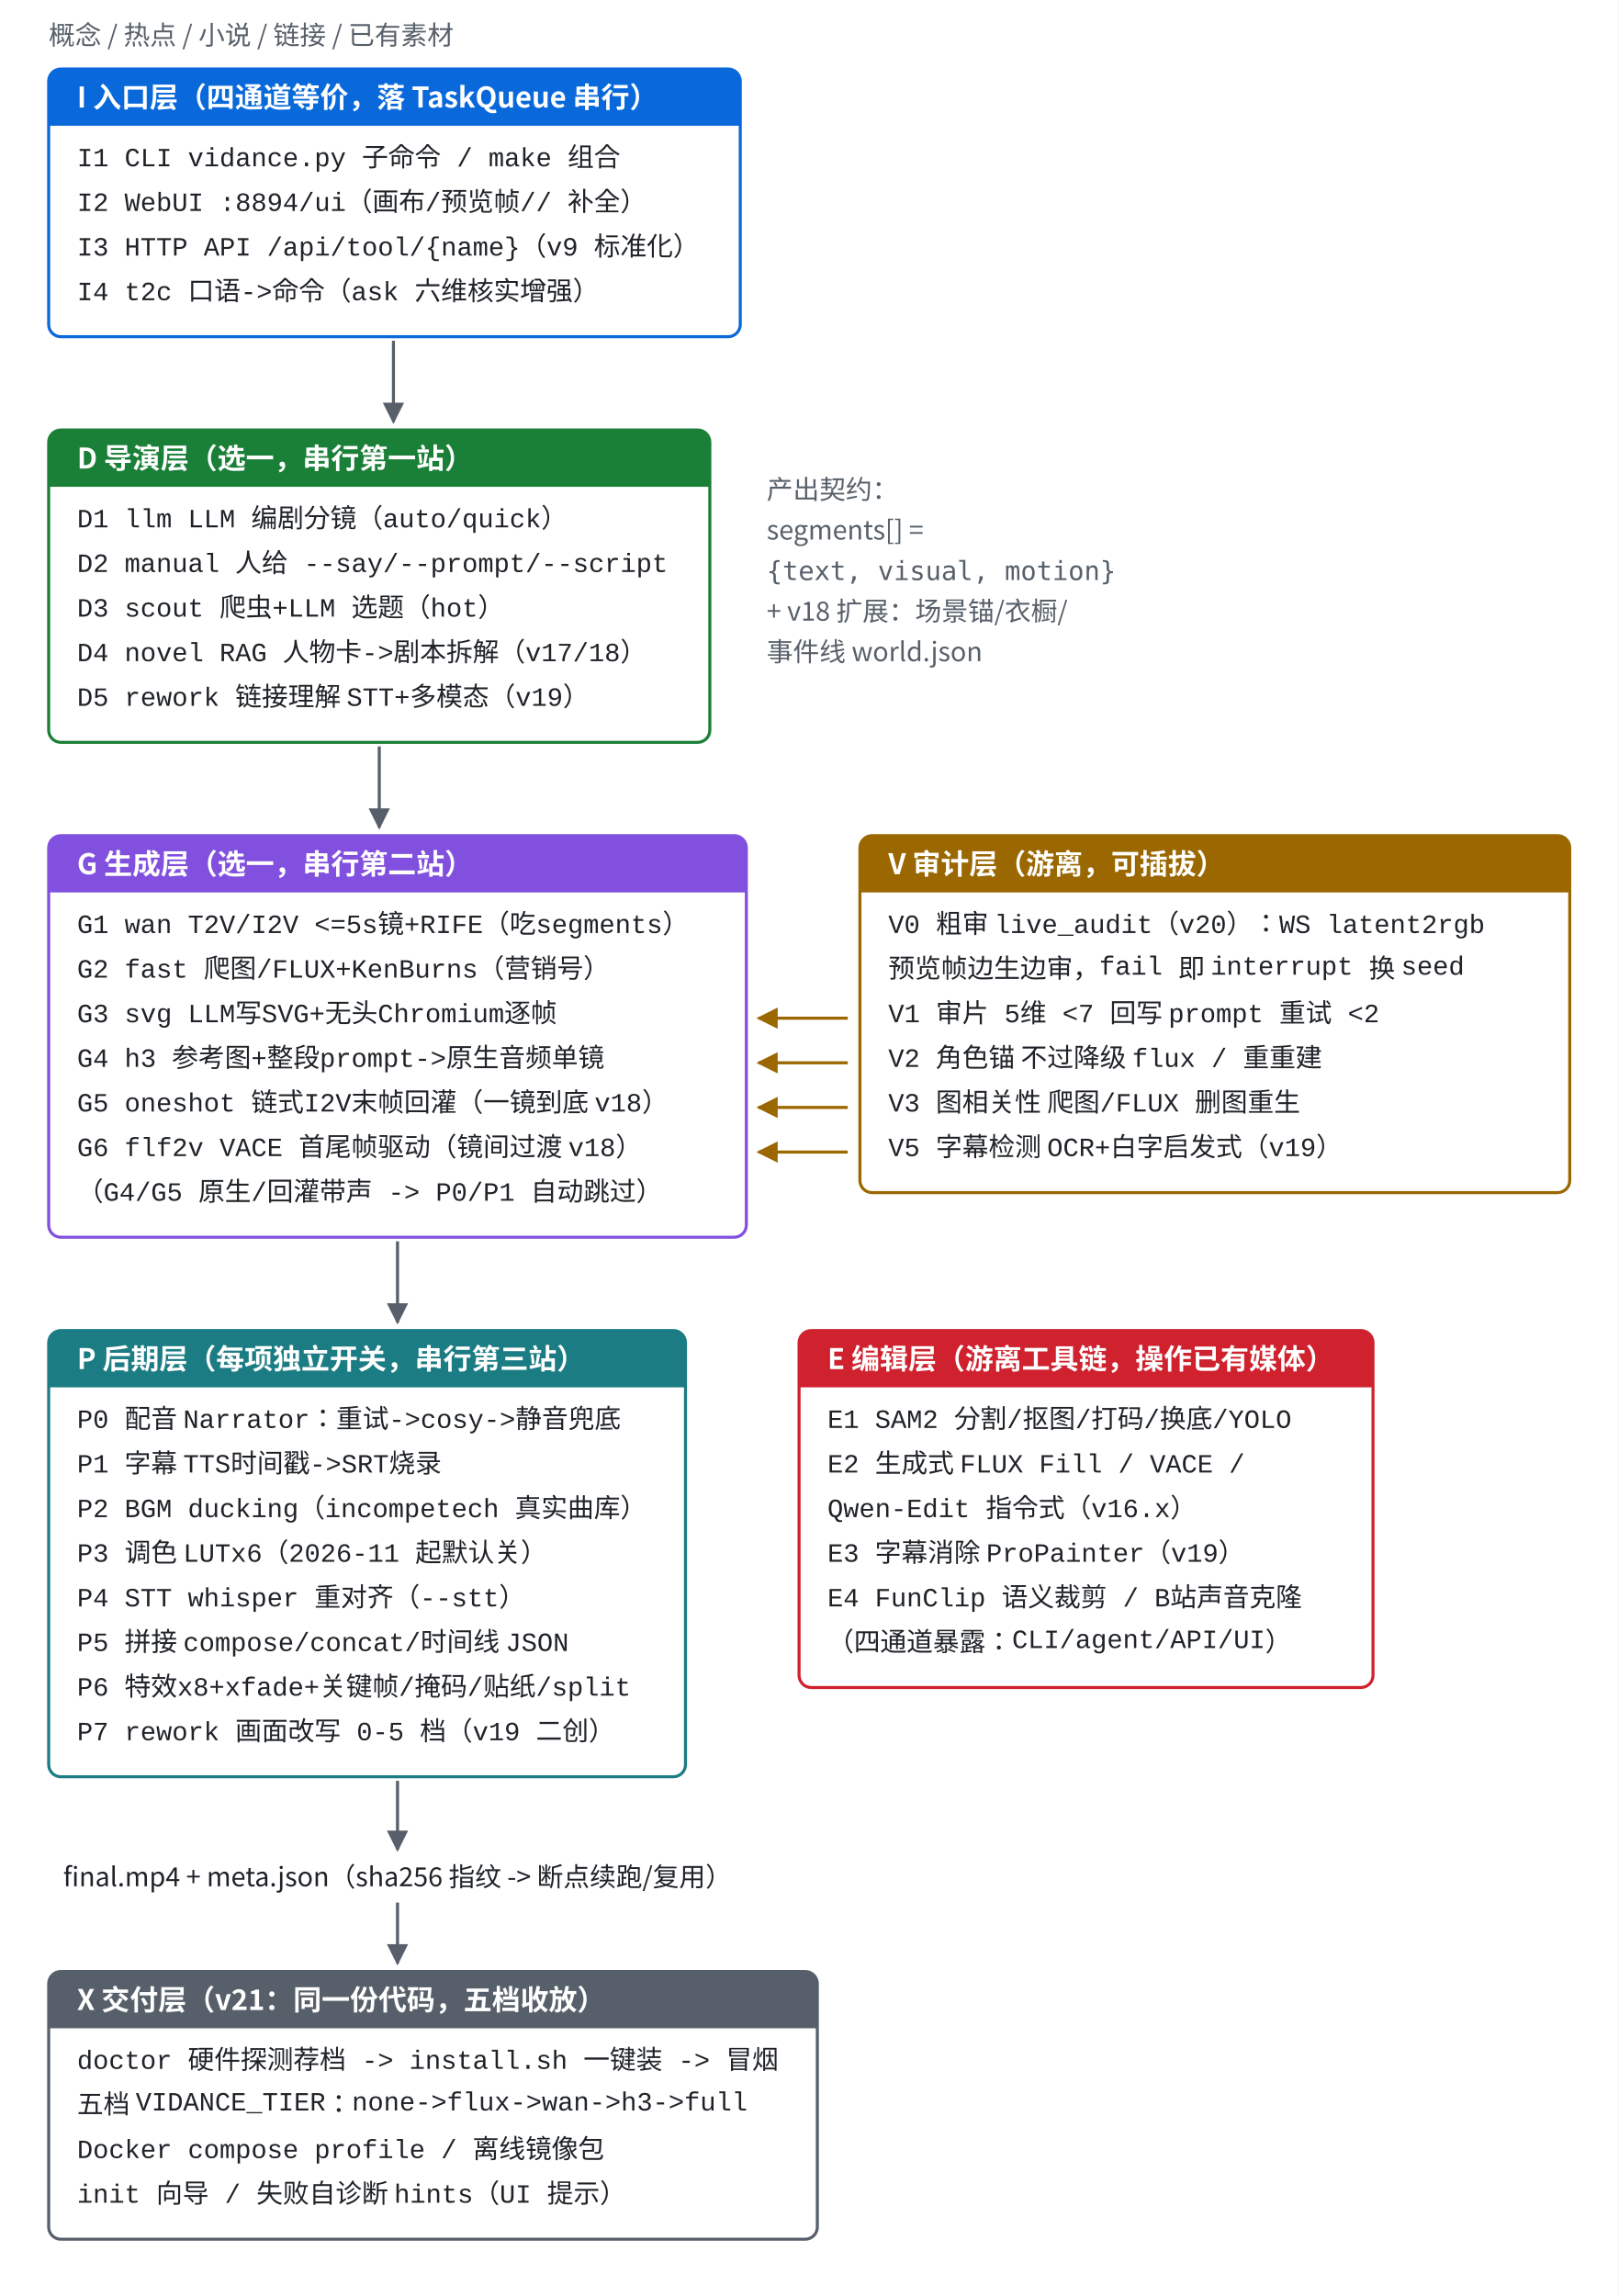
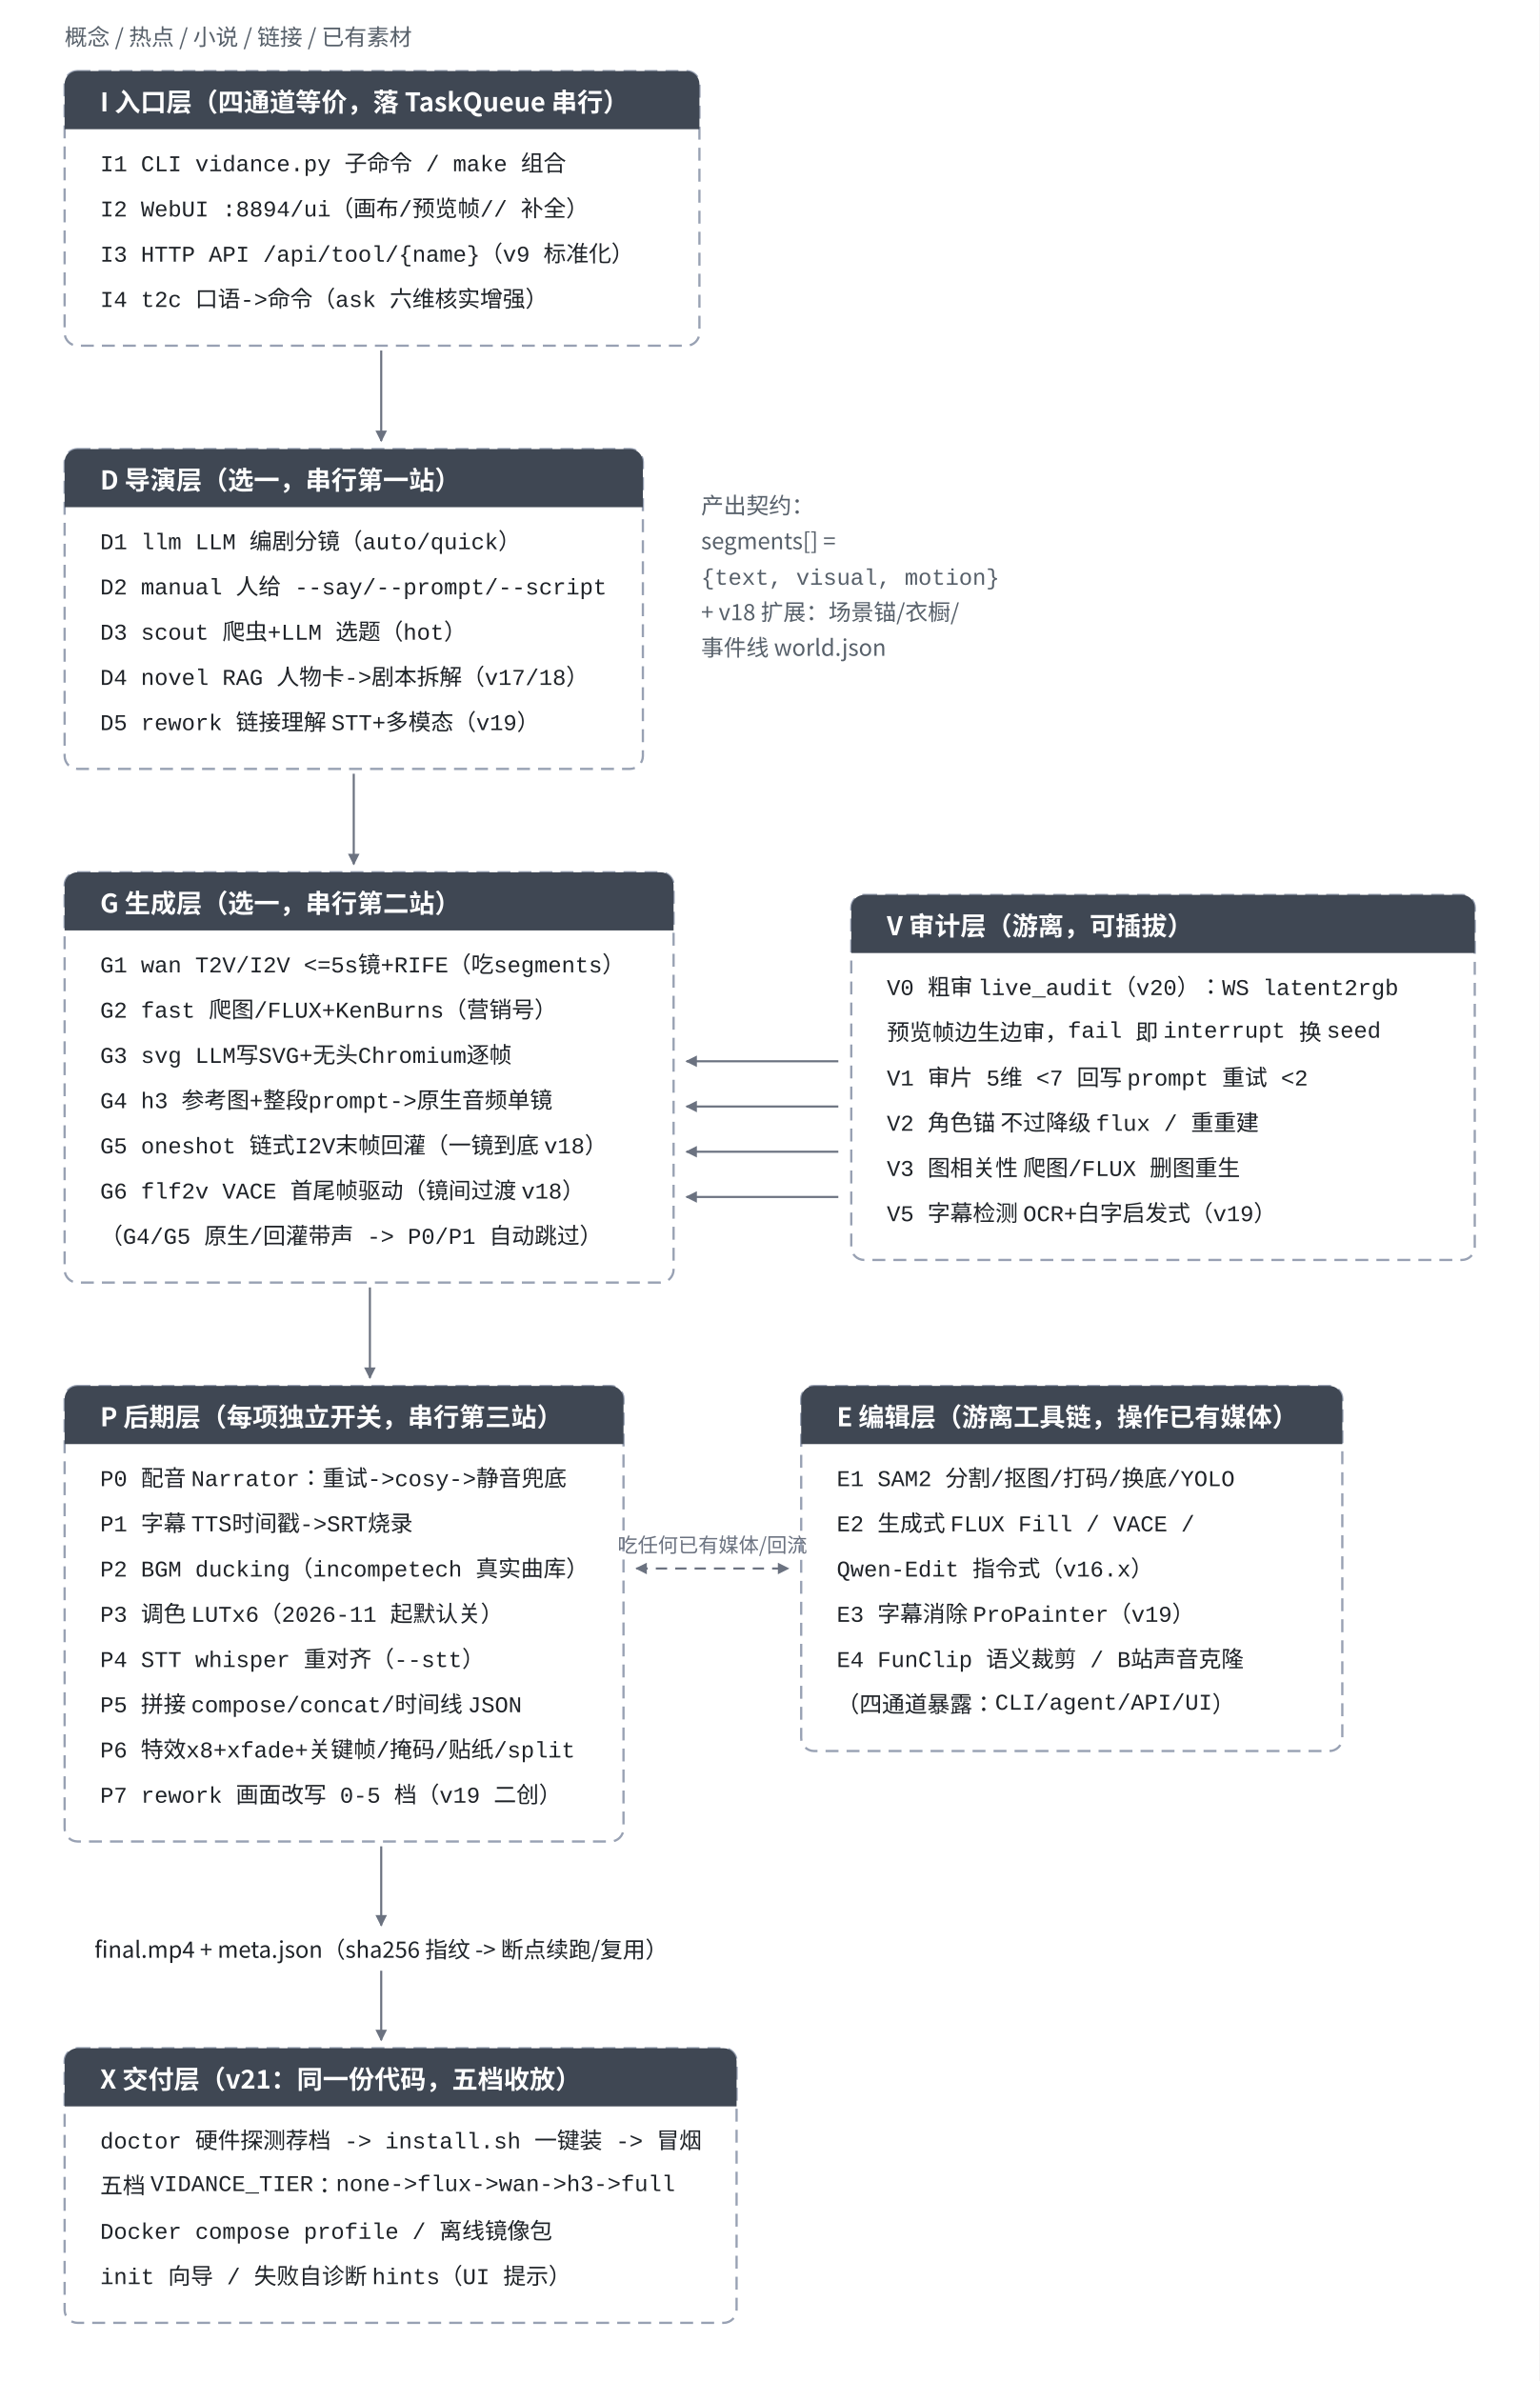
- <svg xmlns="http://www.w3.org/2000/svg" width="798" height="1132" viewBox="0 0 798 1132" font-family="-apple-system,&quot;Segoe UI&quot;,&quot;Noto Sans CJK SC&quot;,&quot;PingFang SC&quot;,&quot;Microsoft YaHei&quot;,sans-serif">
+ <svg xmlns="http://www.w3.org/2000/svg" width="953" height="1474" viewBox="0 0 953 1474" font-family="-apple-system,&quot;Segoe UI&quot;,&quot;Noto Sans CJK SC&quot;,&quot;PingFang SC&quot;,&quot;Microsoft YaHei&quot;,sans-serif">
  <defs>
-     <marker id="arrD" viewBox="0 0 10 10" refX="9" refY="5" markerWidth="7" markerHeight="7" orient="auto-start-reverse">
-       <path d="M0,0 L10,5 L0,10 z" fill="#57606a" />
-     </marker>
-     <marker id="arrL" viewBox="0 0 10 10" refX="9" refY="5" markerWidth="7" markerHeight="7" orient="auto-start-reverse">
-       <path d="M0,0 L10,5 L0,10 z" fill="#9a6700" />
+     <marker id="arr" viewBox="0 0 10 10" refX="9" refY="5" markerWidth="5.5" markerHeight="5.5" orient="auto-start-reverse">
+       <path d="M0,0 L10,5 L0,10 z" fill="#6b7280" />
    </marker>
  </defs>
  <rect width="100%" height="100%" fill="#ffffff" />
  <g id="I">
-     <rect x="24" y="34" width="341" height="132" rx="6" fill="#ffffff" stroke="#0969da" stroke-width="1.5" />
-     <path d="M24,40 a6,6 0 0 1 6,-6 h329 a6,6 0 0 1 6,6 v22 h-341 z" fill="#0969da" />
-     <text x="38" y="53" font-size="14" font-weight="bold" fill="#ffffff">I 入口层（四通道等价，落 TaskQueue 串行）</text>
-     <text x="38" y="82" font-size="13" fill="#1f2328" font-family="&quot;SFMono-Regular&quot;,Consolas,&quot;Liberation Mono&quot;,monospace">I1 CLI  vidance.py 子命令 / make 组合</text>
-     <text x="38" y="104" font-size="13" fill="#1f2328" font-family="&quot;SFMono-Regular&quot;,Consolas,&quot;Liberation Mono&quot;,monospace">I2 WebUI :8894/ui（画布/预览帧// 补全）</text>
-     <text x="38" y="126" font-size="13" fill="#1f2328" font-family="&quot;SFMono-Regular&quot;,Consolas,&quot;Liberation Mono&quot;,monospace">I3 HTTP API /api/tool/{name}（v9 标准化）</text>
-     <text x="38" y="148" font-size="13" fill="#1f2328" font-family="&quot;SFMono-Regular&quot;,Consolas,&quot;Liberation Mono&quot;,monospace">I4 t2c  口语-&gt;命令（ask 六维核实增强）</text>
+     <rect x="40" y="44" width="393" height="170" rx="8" fill="#ffffff" stroke="#98a1b3" stroke-width="1.4" stroke-dasharray="8 5" />
+     <path d="M40,52 a8,8 0 0 1 8,-8 h377 a8,8 0 0 1 8,8 v28 h-393 z" fill="#3f4753" />
+     <text x="62" y="69" font-size="16" font-weight="bold" fill="#ffffff">I 入口层（四通道等价，落 TaskQueue 串行）</text>
+     <text x="62" y="106" font-size="14" fill="#1f2328" font-family="&quot;SFMono-Regular&quot;,Consolas,&quot;Liberation Mono&quot;,monospace">I1 CLI  vidance.py 子命令 / make 组合</text>
+     <text x="62" y="134" font-size="14" fill="#1f2328" font-family="&quot;SFMono-Regular&quot;,Consolas,&quot;Liberation Mono&quot;,monospace">I2 WebUI :8894/ui（画布/预览帧// 补全）</text>
+     <text x="62" y="162" font-size="14" fill="#1f2328" font-family="&quot;SFMono-Regular&quot;,Consolas,&quot;Liberation Mono&quot;,monospace">I3 HTTP API /api/tool/{name}（v9 标准化）</text>
+     <text x="62" y="190" font-size="14" fill="#1f2328" font-family="&quot;SFMono-Regular&quot;,Consolas,&quot;Liberation Mono&quot;,monospace">I4 t2c  口语-&gt;命令（ask 六维核实增强）</text>
  </g>
  <g id="D">
-     <rect x="24" y="212" width="326" height="154" rx="6" fill="#ffffff" stroke="#1a7f37" stroke-width="1.5" />
-     <path d="M24,218 a6,6 0 0 1 6,-6 h314 a6,6 0 0 1 6,6 v22 h-326 z" fill="#1a7f37" />
-     <text x="38" y="231" font-size="14" font-weight="bold" fill="#ffffff">D 导演层（选一，串行第一站）</text>
-     <text x="38" y="260" font-size="13" fill="#1f2328" font-family="&quot;SFMono-Regular&quot;,Consolas,&quot;Liberation Mono&quot;,monospace">D1 llm    LLM 编剧分镜（auto/quick）</text>
-     <text x="38" y="282" font-size="13" fill="#1f2328" font-family="&quot;SFMono-Regular&quot;,Consolas,&quot;Liberation Mono&quot;,monospace">D2 manual 人给 --say/--prompt/--script</text>
-     <text x="38" y="304" font-size="13" fill="#1f2328" font-family="&quot;SFMono-Regular&quot;,Consolas,&quot;Liberation Mono&quot;,monospace">D3 scout  爬虫+LLM 选题（hot）</text>
-     <text x="38" y="326" font-size="13" fill="#1f2328" font-family="&quot;SFMono-Regular&quot;,Consolas,&quot;Liberation Mono&quot;,monospace">D4 novel  RAG 人物卡-&gt;剧本拆解（v17/18）</text>
-     <text x="38" y="348" font-size="13" fill="#1f2328" font-family="&quot;SFMono-Regular&quot;,Consolas,&quot;Liberation Mono&quot;,monospace">D5 rework 链接理解 STT+多模态（v19）</text>
+     <rect x="40" y="278" width="358" height="198" rx="8" fill="#ffffff" stroke="#98a1b3" stroke-width="1.4" stroke-dasharray="8 5" />
+     <path d="M40,286 a8,8 0 0 1 8,-8 h342 a8,8 0 0 1 8,8 v28 h-358 z" fill="#3f4753" />
+     <text x="62" y="303" font-size="16" font-weight="bold" fill="#ffffff">D 导演层（选一，串行第一站）</text>
+     <text x="62" y="340" font-size="14" fill="#1f2328" font-family="&quot;SFMono-Regular&quot;,Consolas,&quot;Liberation Mono&quot;,monospace">D1 llm    LLM 编剧分镜（auto/quick）</text>
+     <text x="62" y="368" font-size="14" fill="#1f2328" font-family="&quot;SFMono-Regular&quot;,Consolas,&quot;Liberation Mono&quot;,monospace">D2 manual 人给 --say/--prompt/--script</text>
+     <text x="62" y="396" font-size="14" fill="#1f2328" font-family="&quot;SFMono-Regular&quot;,Consolas,&quot;Liberation Mono&quot;,monospace">D3 scout  爬虫+LLM 选题（hot）</text>
+     <text x="62" y="424" font-size="14" fill="#1f2328" font-family="&quot;SFMono-Regular&quot;,Consolas,&quot;Liberation Mono&quot;,monospace">D4 novel  RAG 人物卡-&gt;剧本拆解（v17/18）</text>
+     <text x="62" y="452" font-size="14" fill="#1f2328" font-family="&quot;SFMono-Regular&quot;,Consolas,&quot;Liberation Mono&quot;,monospace">D5 rework 链接理解 STT+多模态（v19）</text>
  </g>
  <g id="G">
-     <rect x="24" y="412" width="344" height="198" rx="6" fill="#ffffff" stroke="#8250df" stroke-width="1.5" />
-     <path d="M24,418 a6,6 0 0 1 6,-6 h332 a6,6 0 0 1 6,6 v22 h-344 z" fill="#8250df" />
-     <text x="38" y="431" font-size="14" font-weight="bold" fill="#ffffff">G 生成层（选一，串行第二站）</text>
-     <text x="38" y="460" font-size="13" fill="#1f2328" font-family="&quot;SFMono-Regular&quot;,Consolas,&quot;Liberation Mono&quot;,monospace">G1 wan  T2V/I2V &lt;=5s镜+RIFE（吃segments）</text>
-     <text x="38" y="482" font-size="13" fill="#1f2328" font-family="&quot;SFMono-Regular&quot;,Consolas,&quot;Liberation Mono&quot;,monospace">G2 fast 爬图/FLUX+KenBurns（营销号）</text>
-     <text x="38" y="504" font-size="13" fill="#1f2328" font-family="&quot;SFMono-Regular&quot;,Consolas,&quot;Liberation Mono&quot;,monospace">G3 svg  LLM写SVG+无头Chromium逐帧</text>
-     <text x="38" y="526" font-size="13" fill="#1f2328" font-family="&quot;SFMono-Regular&quot;,Consolas,&quot;Liberation Mono&quot;,monospace">G4 h3   参考图+整段prompt-&gt;原生音频单镜</text>
-     <text x="38" y="548" font-size="13" fill="#1f2328" font-family="&quot;SFMono-Regular&quot;,Consolas,&quot;Liberation Mono&quot;,monospace">G5 oneshot 链式I2V末帧回灌（一镜到底 v18）</text>
-     <text x="38" y="570" font-size="13" fill="#1f2328" font-family="&quot;SFMono-Regular&quot;,Consolas,&quot;Liberation Mono&quot;,monospace">G6 flf2v VACE 首尾帧驱动（镜间过渡 v18）</text>
-     <text x="38" y="592" font-size="13" fill="#1f2328" font-family="&quot;SFMono-Regular&quot;,Consolas,&quot;Liberation Mono&quot;,monospace">（G4/G5 原生/回灌带声 -&gt; P0/P1 自动跳过）</text>
+     <rect x="40" y="540" width="377" height="254" rx="8" fill="#ffffff" stroke="#98a1b3" stroke-width="1.4" stroke-dasharray="8 5" />
+     <path d="M40,548 a8,8 0 0 1 8,-8 h361 a8,8 0 0 1 8,8 v28 h-377 z" fill="#3f4753" />
+     <text x="62" y="565" font-size="16" font-weight="bold" fill="#ffffff">G 生成层（选一，串行第二站）</text>
+     <text x="62" y="602" font-size="14" fill="#1f2328" font-family="&quot;SFMono-Regular&quot;,Consolas,&quot;Liberation Mono&quot;,monospace">G1 wan  T2V/I2V &lt;=5s镜+RIFE（吃segments）</text>
+     <text x="62" y="630" font-size="14" fill="#1f2328" font-family="&quot;SFMono-Regular&quot;,Consolas,&quot;Liberation Mono&quot;,monospace">G2 fast 爬图/FLUX+KenBurns（营销号）</text>
+     <text x="62" y="658" font-size="14" fill="#1f2328" font-family="&quot;SFMono-Regular&quot;,Consolas,&quot;Liberation Mono&quot;,monospace">G3 svg  LLM写SVG+无头Chromium逐帧</text>
+     <text x="62" y="686" font-size="14" fill="#1f2328" font-family="&quot;SFMono-Regular&quot;,Consolas,&quot;Liberation Mono&quot;,monospace">G4 h3   参考图+整段prompt-&gt;原生音频单镜</text>
+     <text x="62" y="714" font-size="14" fill="#1f2328" font-family="&quot;SFMono-Regular&quot;,Consolas,&quot;Liberation Mono&quot;,monospace">G5 oneshot 链式I2V末帧回灌（一镜到底 v18）</text>
+     <text x="62" y="742" font-size="14" fill="#1f2328" font-family="&quot;SFMono-Regular&quot;,Consolas,&quot;Liberation Mono&quot;,monospace">G6 flf2v VACE 首尾帧驱动（镜间过渡 v18）</text>
+     <text x="62" y="770" font-size="14" fill="#1f2328" font-family="&quot;SFMono-Regular&quot;,Consolas,&quot;Liberation Mono&quot;,monospace">（G4/G5 原生/回灌带声 -&gt; P0/P1 自动跳过）</text>
  </g>
  <g id="V">
-     <rect x="424" y="412" width="350" height="176" rx="6" fill="#ffffff" stroke="#9a6700" stroke-width="1.5" />
-     <path d="M424,418 a6,6 0 0 1 6,-6 h338 a6,6 0 0 1 6,6 v22 h-350 z" fill="#9a6700" />
-     <text x="438" y="431" font-size="14" font-weight="bold" fill="#ffffff">V 审计层（游离，可插拔）</text>
-     <text x="438" y="460" font-size="13" fill="#1f2328" font-family="&quot;SFMono-Regular&quot;,Consolas,&quot;Liberation Mono&quot;,monospace">V0 粗审 live_audit（v20）：WS latent2rgb</text>
-     <text x="438" y="482" font-size="13" fill="#1f2328" font-family="&quot;SFMono-Regular&quot;,Consolas,&quot;Liberation Mono&quot;,monospace">   预览帧边生边审，fail 即 interrupt 换 seed</text>
-     <text x="438" y="504" font-size="13" fill="#1f2328" font-family="&quot;SFMono-Regular&quot;,Consolas,&quot;Liberation Mono&quot;,monospace">V1 审片 5维 &lt;7 回写 prompt 重试 &lt;2</text>
-     <text x="438" y="526" font-size="13" fill="#1f2328" font-family="&quot;SFMono-Regular&quot;,Consolas,&quot;Liberation Mono&quot;,monospace">V2 角色锚 不过降级 flux / 重重建</text>
-     <text x="438" y="548" font-size="13" fill="#1f2328" font-family="&quot;SFMono-Regular&quot;,Consolas,&quot;Liberation Mono&quot;,monospace">V3 图相关性 爬图/FLUX 删图重生</text>
-     <text x="438" y="570" font-size="13" fill="#1f2328" font-family="&quot;SFMono-Regular&quot;,Consolas,&quot;Liberation Mono&quot;,monospace">V5 字幕检测 OCR+白字启发式（v19）</text>
+     <rect x="527" y="554" width="386" height="226" rx="8" fill="#ffffff" stroke="#98a1b3" stroke-width="1.4" stroke-dasharray="8 5" />
+     <path d="M527,562 a8,8 0 0 1 8,-8 h370 a8,8 0 0 1 8,8 v28 h-386 z" fill="#3f4753" />
+     <text x="549" y="579" font-size="16" font-weight="bold" fill="#ffffff">V 审计层（游离，可插拔）</text>
+     <text x="549" y="616" font-size="14" fill="#1f2328" font-family="&quot;SFMono-Regular&quot;,Consolas,&quot;Liberation Mono&quot;,monospace">V0 粗审 live_audit（v20）：WS latent2rgb</text>
+     <text x="549" y="644" font-size="14" fill="#1f2328" font-family="&quot;SFMono-Regular&quot;,Consolas,&quot;Liberation Mono&quot;,monospace">   预览帧边生边审，fail 即 interrupt 换 seed</text>
+     <text x="549" y="672" font-size="14" fill="#1f2328" font-family="&quot;SFMono-Regular&quot;,Consolas,&quot;Liberation Mono&quot;,monospace">V1 审片 5维 &lt;7 回写 prompt 重试 &lt;2</text>
+     <text x="549" y="700" font-size="14" fill="#1f2328" font-family="&quot;SFMono-Regular&quot;,Consolas,&quot;Liberation Mono&quot;,monospace">V2 角色锚 不过降级 flux / 重重建</text>
+     <text x="549" y="728" font-size="14" fill="#1f2328" font-family="&quot;SFMono-Regular&quot;,Consolas,&quot;Liberation Mono&quot;,monospace">V3 图相关性 爬图/FLUX 删图重生</text>
+     <text x="549" y="756" font-size="14" fill="#1f2328" font-family="&quot;SFMono-Regular&quot;,Consolas,&quot;Liberation Mono&quot;,monospace">V5 字幕检测 OCR+白字启发式（v19）</text>
  </g>
  <g id="P">
-     <rect x="24" y="656" width="314" height="220" rx="6" fill="#ffffff" stroke="#1b7c83" stroke-width="1.5" />
-     <path d="M24,662 a6,6 0 0 1 6,-6 h302 a6,6 0 0 1 6,6 v22 h-314 z" fill="#1b7c83" />
-     <text x="38" y="675" font-size="14" font-weight="bold" fill="#ffffff">P 后期层（每项独立开关，串行第三站）</text>
-     <text x="38" y="704" font-size="13" fill="#1f2328" font-family="&quot;SFMono-Regular&quot;,Consolas,&quot;Liberation Mono&quot;,monospace">P0 配音 Narrator：重试-&gt;cosy-&gt;静音兜底</text>
-     <text x="38" y="726" font-size="13" fill="#1f2328" font-family="&quot;SFMono-Regular&quot;,Consolas,&quot;Liberation Mono&quot;,monospace">P1 字幕 TTS时间戳-&gt;SRT烧录</text>
-     <text x="38" y="748" font-size="13" fill="#1f2328" font-family="&quot;SFMono-Regular&quot;,Consolas,&quot;Liberation Mono&quot;,monospace">P2 BGM ducking（incompetech 真实曲库）</text>
-     <text x="38" y="770" font-size="13" fill="#1f2328" font-family="&quot;SFMono-Regular&quot;,Consolas,&quot;Liberation Mono&quot;,monospace">P3 调色 LUTx6（2026-11 起默认关）</text>
-     <text x="38" y="792" font-size="13" fill="#1f2328" font-family="&quot;SFMono-Regular&quot;,Consolas,&quot;Liberation Mono&quot;,monospace">P4 STT whisper 重对齐（--stt）</text>
-     <text x="38" y="814" font-size="13" fill="#1f2328" font-family="&quot;SFMono-Regular&quot;,Consolas,&quot;Liberation Mono&quot;,monospace">P5 拼接 compose/concat/时间线 JSON</text>
-     <text x="38" y="836" font-size="13" fill="#1f2328" font-family="&quot;SFMono-Regular&quot;,Consolas,&quot;Liberation Mono&quot;,monospace">P6 特效x8+xfade+关键帧/掩码/贴纸/split</text>
-     <text x="38" y="858" font-size="13" fill="#1f2328" font-family="&quot;SFMono-Regular&quot;,Consolas,&quot;Liberation Mono&quot;,monospace">P7 rework 画面改写 0-5 档（v19 二创）</text>
+     <rect x="40" y="858" width="346" height="282" rx="8" fill="#ffffff" stroke="#98a1b3" stroke-width="1.4" stroke-dasharray="8 5" />
+     <path d="M40,866 a8,8 0 0 1 8,-8 h330 a8,8 0 0 1 8,8 v28 h-346 z" fill="#3f4753" />
+     <text x="62" y="883" font-size="16" font-weight="bold" fill="#ffffff">P 后期层（每项独立开关，串行第三站）</text>
+     <text x="62" y="920" font-size="14" fill="#1f2328" font-family="&quot;SFMono-Regular&quot;,Consolas,&quot;Liberation Mono&quot;,monospace">P0 配音 Narrator：重试-&gt;cosy-&gt;静音兜底</text>
+     <text x="62" y="948" font-size="14" fill="#1f2328" font-family="&quot;SFMono-Regular&quot;,Consolas,&quot;Liberation Mono&quot;,monospace">P1 字幕 TTS时间戳-&gt;SRT烧录</text>
+     <text x="62" y="976" font-size="14" fill="#1f2328" font-family="&quot;SFMono-Regular&quot;,Consolas,&quot;Liberation Mono&quot;,monospace">P2 BGM ducking（incompetech 真实曲库）</text>
+     <text x="62" y="1004" font-size="14" fill="#1f2328" font-family="&quot;SFMono-Regular&quot;,Consolas,&quot;Liberation Mono&quot;,monospace">P3 调色 LUTx6（2026-11 起默认关）</text>
+     <text x="62" y="1032" font-size="14" fill="#1f2328" font-family="&quot;SFMono-Regular&quot;,Consolas,&quot;Liberation Mono&quot;,monospace">P4 STT whisper 重对齐（--stt）</text>
+     <text x="62" y="1060" font-size="14" fill="#1f2328" font-family="&quot;SFMono-Regular&quot;,Consolas,&quot;Liberation Mono&quot;,monospace">P5 拼接 compose/concat/时间线 JSON</text>
+     <text x="62" y="1088" font-size="14" fill="#1f2328" font-family="&quot;SFMono-Regular&quot;,Consolas,&quot;Liberation Mono&quot;,monospace">P6 特效x8+xfade+关键帧/掩码/贴纸/split</text>
+     <text x="62" y="1116" font-size="14" fill="#1f2328" font-family="&quot;SFMono-Regular&quot;,Consolas,&quot;Liberation Mono&quot;,monospace">P7 rework 画面改写 0-5 档（v19 二创）</text>
  </g>
  <g id="E">
-     <rect x="394" y="656" width="283" height="176" rx="6" fill="#ffffff" stroke="#cf222e" stroke-width="1.5" />
-     <path d="M394,662 a6,6 0 0 1 6,-6 h271 a6,6 0 0 1 6,6 v22 h-283 z" fill="#cf222e" />
-     <text x="408" y="675" font-size="14" font-weight="bold" fill="#ffffff">E 编辑层（游离工具链，操作已有媒体）</text>
-     <text x="408" y="704" font-size="13" fill="#1f2328" font-family="&quot;SFMono-Regular&quot;,Consolas,&quot;Liberation Mono&quot;,monospace">E1 SAM2 分割/抠图/打码/换底/YOLO</text>
-     <text x="408" y="726" font-size="13" fill="#1f2328" font-family="&quot;SFMono-Regular&quot;,Consolas,&quot;Liberation Mono&quot;,monospace">E2 生成式 FLUX Fill / VACE /</text>
-     <text x="408" y="748" font-size="13" fill="#1f2328" font-family="&quot;SFMono-Regular&quot;,Consolas,&quot;Liberation Mono&quot;,monospace">   Qwen-Edit 指令式（v16.x）</text>
-     <text x="408" y="770" font-size="13" fill="#1f2328" font-family="&quot;SFMono-Regular&quot;,Consolas,&quot;Liberation Mono&quot;,monospace">E3 字幕消除 ProPainter（v19）</text>
-     <text x="408" y="792" font-size="13" fill="#1f2328" font-family="&quot;SFMono-Regular&quot;,Consolas,&quot;Liberation Mono&quot;,monospace">E4 FunClip 语义裁剪 / B站声音克隆</text>
-     <text x="408" y="814" font-size="13" fill="#1f2328" font-family="&quot;SFMono-Regular&quot;,Consolas,&quot;Liberation Mono&quot;,monospace">（四通道暴露：CLI/agent/API/UI）</text>
+     <rect x="496" y="858" width="335" height="226" rx="8" fill="#ffffff" stroke="#98a1b3" stroke-width="1.4" stroke-dasharray="8 5" />
+     <path d="M496,866 a8,8 0 0 1 8,-8 h319 a8,8 0 0 1 8,8 v28 h-335 z" fill="#3f4753" />
+     <text x="518" y="883" font-size="16" font-weight="bold" fill="#ffffff">E 编辑层（游离工具链，操作已有媒体）</text>
+     <text x="518" y="920" font-size="14" fill="#1f2328" font-family="&quot;SFMono-Regular&quot;,Consolas,&quot;Liberation Mono&quot;,monospace">E1 SAM2 分割/抠图/打码/换底/YOLO</text>
+     <text x="518" y="948" font-size="14" fill="#1f2328" font-family="&quot;SFMono-Regular&quot;,Consolas,&quot;Liberation Mono&quot;,monospace">E2 生成式 FLUX Fill / VACE /</text>
+     <text x="518" y="976" font-size="14" fill="#1f2328" font-family="&quot;SFMono-Regular&quot;,Consolas,&quot;Liberation Mono&quot;,monospace">   Qwen-Edit 指令式（v16.x）</text>
+     <text x="518" y="1004" font-size="14" fill="#1f2328" font-family="&quot;SFMono-Regular&quot;,Consolas,&quot;Liberation Mono&quot;,monospace">E3 字幕消除 ProPainter（v19）</text>
+     <text x="518" y="1032" font-size="14" fill="#1f2328" font-family="&quot;SFMono-Regular&quot;,Consolas,&quot;Liberation Mono&quot;,monospace">E4 FunClip 语义裁剪 / B站声音克隆</text>
+     <text x="518" y="1060" font-size="14" fill="#1f2328" font-family="&quot;SFMono-Regular&quot;,Consolas,&quot;Liberation Mono&quot;,monospace">（四通道暴露：CLI/agent/API/UI）</text>
  </g>
  <g id="X">
-     <rect x="24" y="972" width="379" height="132" rx="6" fill="#ffffff" stroke="#57606a" stroke-width="1.5" />
-     <path d="M24,978 a6,6 0 0 1 6,-6 h367 a6,6 0 0 1 6,6 v22 h-379 z" fill="#57606a" />
-     <text x="38" y="991" font-size="14" font-weight="bold" fill="#ffffff">X 交付层（v21：同一份代码，五档收放）</text>
-     <text x="38" y="1020" font-size="13" fill="#1f2328" font-family="&quot;SFMono-Regular&quot;,Consolas,&quot;Liberation Mono&quot;,monospace">doctor 硬件探测荐档 -&gt; install.sh 一键装 -&gt; 冒烟</text>
-     <text x="38" y="1042" font-size="13" fill="#1f2328" font-family="&quot;SFMono-Regular&quot;,Consolas,&quot;Liberation Mono&quot;,monospace">五档 VIDANCE_TIER：none-&gt;flux-&gt;wan-&gt;h3-&gt;full</text>
-     <text x="38" y="1064" font-size="13" fill="#1f2328" font-family="&quot;SFMono-Regular&quot;,Consolas,&quot;Liberation Mono&quot;,monospace">Docker compose profile / 离线镜像包</text>
-     <text x="38" y="1086" font-size="13" fill="#1f2328" font-family="&quot;SFMono-Regular&quot;,Consolas,&quot;Liberation Mono&quot;,monospace">init 向导 / 失败自诊断 hints（UI 提示）</text>
+     <rect x="40" y="1268" width="416" height="170" rx="8" fill="#ffffff" stroke="#98a1b3" stroke-width="1.4" stroke-dasharray="8 5" />
+     <path d="M40,1276 a8,8 0 0 1 8,-8 h400 a8,8 0 0 1 8,8 v28 h-416 z" fill="#3f4753" />
+     <text x="62" y="1293" font-size="16" font-weight="bold" fill="#ffffff">X 交付层（v21：同一份代码，五档收放）</text>
+     <text x="62" y="1330" font-size="14" fill="#1f2328" font-family="&quot;SFMono-Regular&quot;,Consolas,&quot;Liberation Mono&quot;,monospace">doctor 硬件探测荐档 -&gt; install.sh 一键装 -&gt; 冒烟</text>
+     <text x="62" y="1358" font-size="14" fill="#1f2328" font-family="&quot;SFMono-Regular&quot;,Consolas,&quot;Liberation Mono&quot;,monospace">五档 VIDANCE_TIER：none-&gt;flux-&gt;wan-&gt;h3-&gt;full</text>
+     <text x="62" y="1386" font-size="14" fill="#1f2328" font-family="&quot;SFMono-Regular&quot;,Consolas,&quot;Liberation Mono&quot;,monospace">Docker compose profile / 离线镜像包</text>
+     <text x="62" y="1414" font-size="14" fill="#1f2328" font-family="&quot;SFMono-Regular&quot;,Consolas,&quot;Liberation Mono&quot;,monospace">init 向导 / 失败自诊断 hints（UI 提示）</text>
  </g>
-   <text x="24" y="22" font-size="13" fill="#57606a">概念 / 热点 / 小说 / 链接 / 已有素材</text>
-   <text x="378" y="246" font-size="13" fill="#57606a">产出契约：</text>
-   <text x="378" y="266" font-size="13" fill="#57606a">segments[] =</text>
-   <text x="378" y="286" font-size="13" fill="#57606a" font-family="&quot;SFMono-Regular&quot;,Consolas,monospace">{text, visual, motion}</text>
-   <text x="378" y="306" font-size="13" fill="#57606a">+ v18 扩展：场景锚/衣橱/</text>
-   <text x="378" y="326" font-size="13" fill="#57606a">  事件线 world.json</text>
-   <line x1="418" y1="502" x2="374" y2="502" stroke="#9a6700" stroke-width="1.5" marker-end="url(#arrL)" />
-   <line x1="418" y1="524" x2="374" y2="524" stroke="#9a6700" stroke-width="1.5" marker-end="url(#arrL)" />
-   <line x1="418" y1="546" x2="374" y2="546" stroke="#9a6700" stroke-width="1.5" marker-end="url(#arrL)" />
-   <line x1="418" y1="568" x2="374" y2="568" stroke="#9a6700" stroke-width="1.5" marker-end="url(#arrL)" />
-   <text x="196" y="930" font-size="13" fill="#1f2328" text-anchor="middle">final.mp4 + meta.json（sha256 指纹 -&gt; 断点续跑/复用）</text>
-   <line x1="194" y1="168" x2="194" y2="208" stroke="#57606a" stroke-width="1.5" marker-end="url(#arrD)" />
-   <line x1="187" y1="368" x2="187" y2="408" stroke="#57606a" stroke-width="1.5" marker-end="url(#arrD)" />
-   <line x1="196" y1="612" x2="196" y2="652" stroke="#57606a" stroke-width="1.5" marker-end="url(#arrD)" />
-   <line x1="196" y1="878" x2="196" y2="912" stroke="#57606a" stroke-width="1.5" marker-end="url(#arrD)" />
-   <line x1="196" y1="938" x2="196" y2="968" stroke="#57606a" stroke-width="1.5" marker-end="url(#arrD)" />
+   <text x="40" y="28" font-size="14" fill="#57606a">概念 / 热点 / 小说 / 链接 / 已有素材</text>
+   <text x="434" y="318" font-size="14" fill="#57606a">产出契约：</text>
+   <text x="434" y="340" font-size="14" fill="#57606a">segments[] =</text>
+   <text x="434" y="362" font-size="14" fill="#57606a" font-family="&quot;SFMono-Regular&quot;,Consolas,&quot;Liberation Mono&quot;,monospace">{text, visual, motion}</text>
+   <text x="434" y="384" font-size="14" fill="#57606a">+ v18 扩展：场景锚/衣橱/</text>
+   <text x="434" y="406" font-size="14" fill="#57606a">  事件线 world.json</text>
+   <line x1="519" y1="657" x2="425" y2="657" stroke="#6b7280" stroke-width="1.3" marker-end="url(#arr)" />
+   <line x1="519" y1="685" x2="425" y2="685" stroke="#6b7280" stroke-width="1.3" marker-end="url(#arr)" />
+   <line x1="519" y1="713" x2="425" y2="713" stroke="#6b7280" stroke-width="1.3" marker-end="url(#arr)" />
+   <line x1="519" y1="741" x2="425" y2="741" stroke="#6b7280" stroke-width="1.3" marker-end="url(#arr)" />
+   <line x1="394" y1="971" x2="488" y2="971" stroke="#6b7280" stroke-width="1.3" stroke-dasharray="7 5" marker-start="url(#arr)" marker-end="url(#arr)" />
+   <text x="441" y="961" font-size="12.5" fill="#6b7280" text-anchor="middle">吃任何已有媒体/回流</text>
+   <text x="236" y="1212" font-size="14" fill="#1f2328" text-anchor="middle">final.mp4 + meta.json（sha256 指纹 -&gt; 断点续跑/复用）</text>
+   <line x1="236" y1="217" x2="236" y2="273" stroke="#6b7280" stroke-width="1.3" marker-end="url(#arr)" />
+   <line x1="219" y1="479" x2="219" y2="535" stroke="#6b7280" stroke-width="1.3" marker-end="url(#arr)" />
+   <line x1="229" y1="797" x2="229" y2="853" stroke="#6b7280" stroke-width="1.3" marker-end="url(#arr)" />
+   <line x1="236" y1="1143" x2="236" y2="1192" stroke="#6b7280" stroke-width="1.3" marker-end="url(#arr)" />
+   <line x1="236" y1="1220" x2="236" y2="1263" stroke="#6b7280" stroke-width="1.3" marker-end="url(#arr)" />
</svg>
